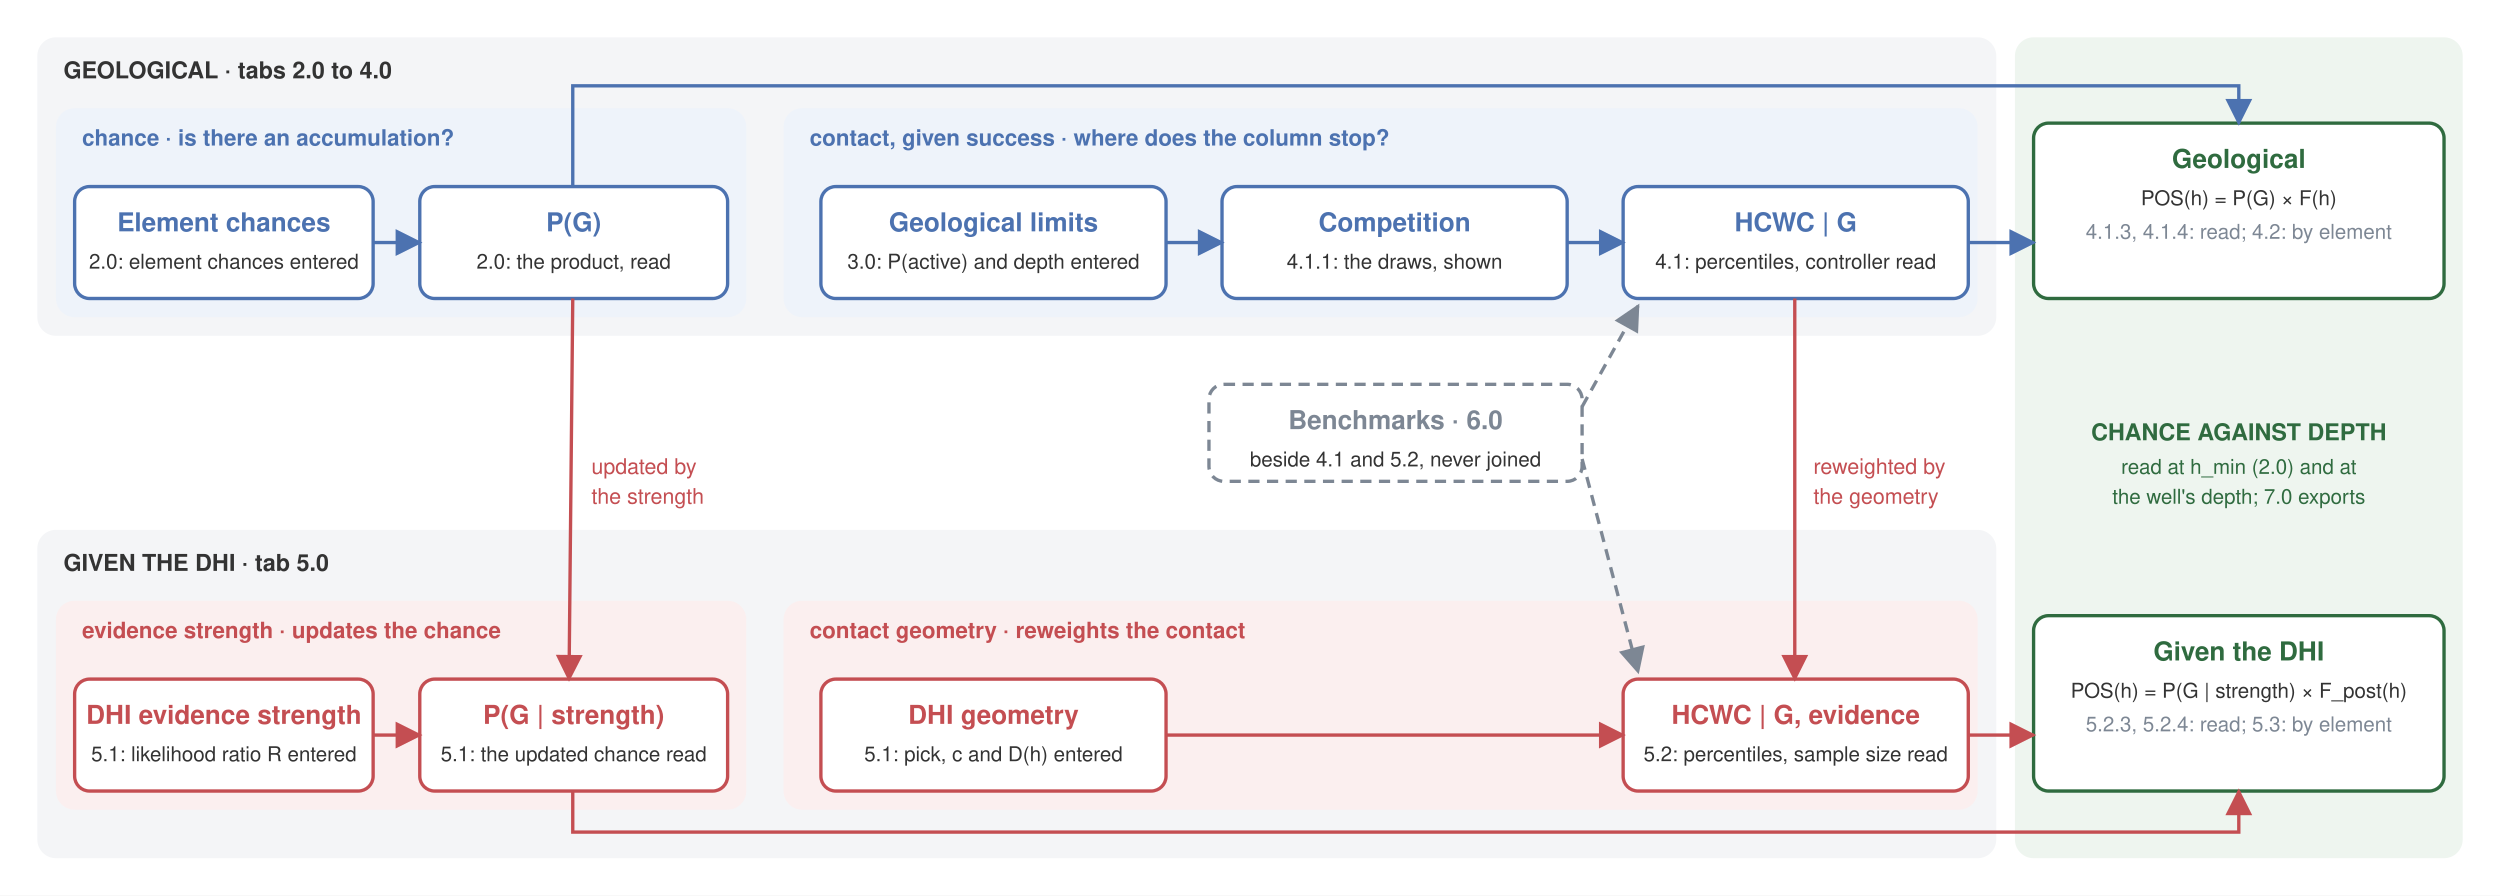
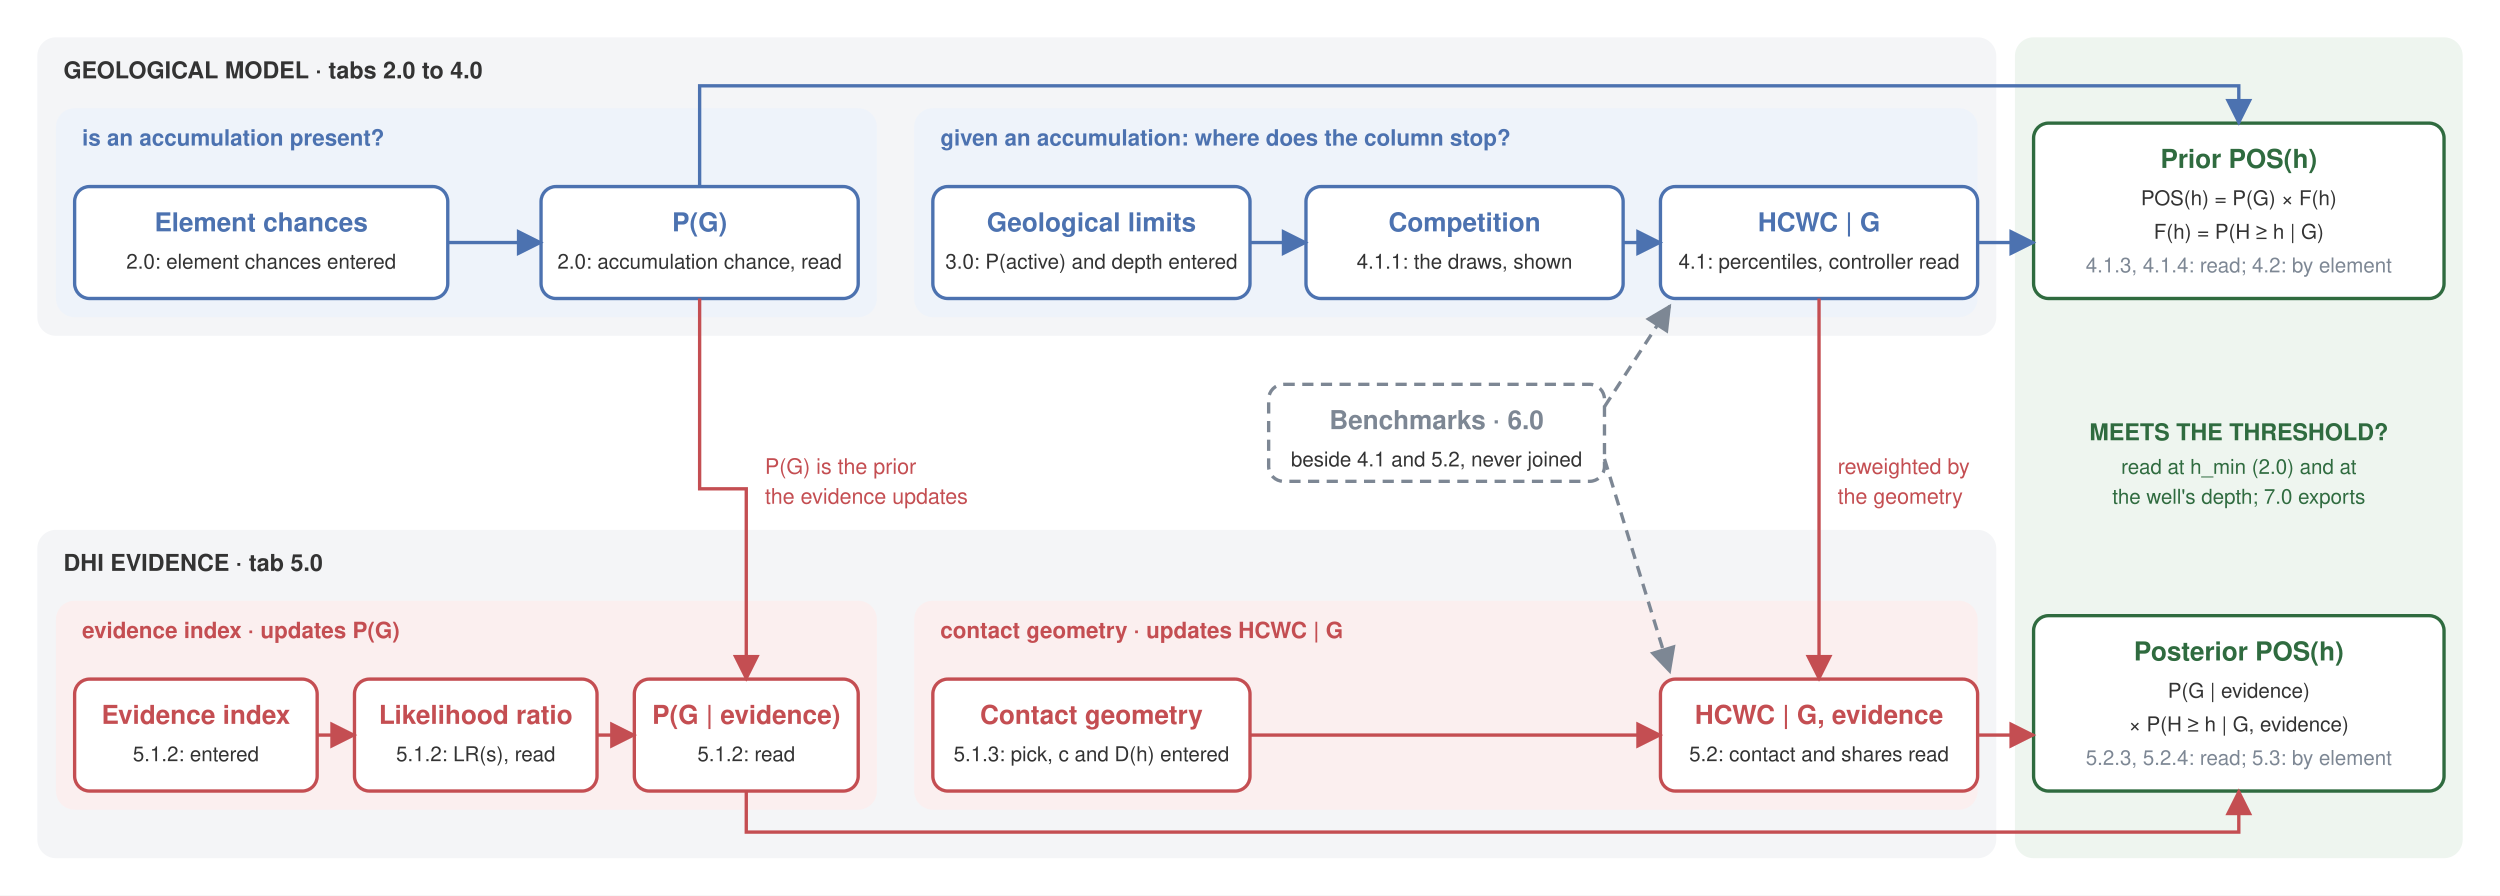
<svg xmlns="http://www.w3.org/2000/svg" viewBox="0 0 1340 480" width="1340" height="480">
  <defs>
    <marker id="arrow-geo" viewBox="0 0 10 10" refX="9" refY="5" markerWidth="8" markerHeight="8" orient="auto-start-reverse">
      <path d="M 0 0 L 10 5 L 0 10 z" fill="#4C72B0" />
    </marker>
    <marker id="arrow-dhi" viewBox="0 0 10 10" refX="9" refY="5" markerWidth="8" markerHeight="8" orient="auto-start-reverse">
      <path d="M 0 0 L 10 5 L 0 10 z" fill="#C44E52" />
    </marker>
    <marker id="arrow-join" viewBox="0 0 10 10" refX="9" refY="5" markerWidth="8" markerHeight="8" orient="auto-start-reverse">
      <path d="M 0 0 L 10 5 L 0 10 z" fill="#2F6B3F" />
    </marker>
    <marker id="arrow-muted" viewBox="0 0 10 10" refX="9" refY="5" markerWidth="8" markerHeight="8" orient="auto-start-reverse">
      <path d="M 0 0 L 10 5 L 0 10 z" fill="#7d8794" />
    </marker>
  </defs>
  <rect width="1340" height="480" fill="white" />
  <rect x="20" y="20" width="1050" height="160" rx="10" ry="10" fill="#F4F5F7" />
-   <text x="34" y="42" text-anchor="start" font-size="12.5" fill="#333333" font-weight="600" font-family="Segoe UI, Helvetica, Arial, sans-serif">GEOLOGICAL  ·  tabs 2.0 to 4.0</text>
-   <rect x="30" y="58" width="370" height="112" rx="10" ry="10" fill="#EEF3FA" stroke="none" />
-   <text x="44" y="78" text-anchor="start" font-size="12" fill="#4C72B0" font-weight="600" font-family="Segoe UI, Helvetica, Arial, sans-serif">chance  ·  is there an accumulation?</text>
-   <rect x="420" y="58" width="640" height="112" rx="10" ry="10" fill="#EEF3FA" stroke="none" />
-   <text x="434" y="78" text-anchor="start" font-size="12" fill="#4C72B0" font-weight="600" font-family="Segoe UI, Helvetica, Arial, sans-serif">contact, given success  ·  where does the column stop?</text>
+   <text x="34" y="42" text-anchor="start" font-size="12.5" fill="#333333" font-weight="600" font-family="Segoe UI, Helvetica, Arial, sans-serif">GEOLOGICAL MODEL  ·  tabs 2.0 to 4.0</text>
+   <rect x="30" y="58" width="440" height="112" rx="10" ry="10" fill="#EEF3FA" stroke="none" />
+   <text x="44" y="78" text-anchor="start" font-size="12" fill="#4C72B0" font-weight="600" font-family="Segoe UI, Helvetica, Arial, sans-serif">is an accumulation present?</text>
+   <rect x="490" y="58" width="570" height="112" rx="10" ry="10" fill="#EEF3FA" stroke="none" />
+   <text x="504" y="78" text-anchor="start" font-size="12" fill="#4C72B0" font-weight="600" font-family="Segoe UI, Helvetica, Arial, sans-serif">given an accumulation: where does the column stop?</text>
  <rect x="20" y="284" width="1050" height="176" rx="10" ry="10" fill="#F4F5F7" />
-   <text x="34" y="306" text-anchor="start" font-size="12.5" fill="#333333" font-weight="600" font-family="Segoe UI, Helvetica, Arial, sans-serif">GIVEN THE DHI  ·  tab 5.0</text>
-   <rect x="30" y="322" width="370" height="112" rx="10" ry="10" fill="#FBEFEF" stroke="none" />
-   <text x="44" y="342" text-anchor="start" font-size="12" fill="#C44E52" font-weight="600" font-family="Segoe UI, Helvetica, Arial, sans-serif">evidence strength  ·  updates the chance</text>
-   <rect x="420" y="322" width="640" height="112" rx="10" ry="10" fill="#FBEFEF" stroke="none" />
-   <text x="434" y="342" text-anchor="start" font-size="12" fill="#C44E52" font-weight="600" font-family="Segoe UI, Helvetica, Arial, sans-serif">contact geometry  ·  reweights the contact</text>
-   <rect x="40" y="100" width="160" height="60" rx="8" ry="8" fill="white" stroke="#4C72B0" stroke-width="1.8" />
-   <text x="120.0" y="124" text-anchor="middle" font-size="14" fill="#4C72B0" font-weight="600" font-family="Segoe UI, Helvetica, Arial, sans-serif">Element chances</text>
-   <text x="120.0" y="144" text-anchor="middle" font-size="11" fill="#333333" font-family="Segoe UI, Helvetica, Arial, sans-serif">2.0: element chances entered</text>
-   <rect x="225" y="100" width="165" height="60" rx="8" ry="8" fill="white" stroke="#4C72B0" stroke-width="1.8" />
-   <text x="307.5" y="124" text-anchor="middle" font-size="14" fill="#4C72B0" font-weight="600" font-family="Segoe UI, Helvetica, Arial, sans-serif">P(G)</text>
-   <text x="307.5" y="144" text-anchor="middle" font-size="11" fill="#333333" font-family="Segoe UI, Helvetica, Arial, sans-serif">2.0: the product, read</text>
-   <line x1="200" y1="130" x2="225" y2="130" stroke="#4C72B0" stroke-width="1.8" marker-end="url(#arrow-geo)" />
-   <rect x="440" y="100" width="185" height="60" rx="8" ry="8" fill="white" stroke="#4C72B0" stroke-width="1.8" />
-   <text x="532.5" y="124" text-anchor="middle" font-size="14" fill="#4C72B0" font-weight="600" font-family="Segoe UI, Helvetica, Arial, sans-serif">Geological limits</text>
-   <text x="532.5" y="144" text-anchor="middle" font-size="11" fill="#333333" font-family="Segoe UI, Helvetica, Arial, sans-serif">3.0: P(active) and depth entered</text>
-   <rect x="655" y="100" width="185" height="60" rx="8" ry="8" fill="white" stroke="#4C72B0" stroke-width="1.8" />
-   <text x="747.5" y="124" text-anchor="middle" font-size="14" fill="#4C72B0" font-weight="600" font-family="Segoe UI, Helvetica, Arial, sans-serif">Competition</text>
-   <text x="747.5" y="144" text-anchor="middle" font-size="11" fill="#333333" font-family="Segoe UI, Helvetica, Arial, sans-serif">4.1.1: the draws, shown</text>
-   <rect x="870" y="100" width="185" height="60" rx="8" ry="8" fill="white" stroke="#4C72B0" stroke-width="1.8" />
-   <text x="962.5" y="124" text-anchor="middle" font-size="14" fill="#4C72B0" font-weight="600" font-family="Segoe UI, Helvetica, Arial, sans-serif">HCWC | G</text>
-   <text x="962.5" y="144" text-anchor="middle" font-size="11" fill="#333333" font-family="Segoe UI, Helvetica, Arial, sans-serif">4.1: percentiles, controller read</text>
-   <line x1="625" y1="130" x2="655" y2="130" stroke="#4C72B0" stroke-width="1.8" marker-end="url(#arrow-geo)" />
-   <line x1="840" y1="130" x2="870" y2="130" stroke="#4C72B0" stroke-width="1.8" marker-end="url(#arrow-geo)" />
-   <rect x="40" y="364" width="160" height="60" rx="8" ry="8" fill="white" stroke="#C44E52" stroke-width="1.8" />
-   <text x="120.0" y="388" text-anchor="middle" font-size="14" fill="#C44E52" font-weight="600" font-family="Segoe UI, Helvetica, Arial, sans-serif">DHI evidence strength</text>
-   <text x="120.0" y="408" text-anchor="middle" font-size="11" fill="#333333" font-family="Segoe UI, Helvetica, Arial, sans-serif">5.1: likelihood ratio R entered</text>
-   <rect x="225" y="364" width="165" height="60" rx="8" ry="8" fill="white" stroke="#C44E52" stroke-width="1.8" />
-   <text x="307.5" y="388" text-anchor="middle" font-size="14" fill="#C44E52" font-weight="600" font-family="Segoe UI, Helvetica, Arial, sans-serif">P(G | strength)</text>
-   <text x="307.5" y="408" text-anchor="middle" font-size="11" fill="#333333" font-family="Segoe UI, Helvetica, Arial, sans-serif">5.1: the updated chance read</text>
-   <line x1="200" y1="394" x2="225" y2="394" stroke="#C44E52" stroke-width="1.8" marker-end="url(#arrow-dhi)" />
-   <rect x="440" y="364" width="185" height="60" rx="8" ry="8" fill="white" stroke="#C44E52" stroke-width="1.8" />
-   <text x="532.5" y="388" text-anchor="middle" font-size="14" fill="#C44E52" font-weight="600" font-family="Segoe UI, Helvetica, Arial, sans-serif">DHI geometry</text>
-   <text x="532.5" y="408" text-anchor="middle" font-size="11" fill="#333333" font-family="Segoe UI, Helvetica, Arial, sans-serif">5.1: pick, c and D(h) entered</text>
-   <rect x="870" y="364" width="185" height="60" rx="8" ry="8" fill="white" stroke="#C44E52" stroke-width="1.8" />
-   <text x="962.5" y="388" text-anchor="middle" font-size="14" fill="#C44E52" font-weight="600" font-family="Segoe UI, Helvetica, Arial, sans-serif">HCWC | G, evidence</text>
-   <text x="962.5" y="408" text-anchor="middle" font-size="11" fill="#333333" font-family="Segoe UI, Helvetica, Arial, sans-serif">5.2: percentiles, sample size read</text>
-   <line x1="625" y1="394" x2="870" y2="394" stroke="#C44E52" stroke-width="1.8" marker-end="url(#arrow-dhi)" />
-   <line x1="307" y1="160" x2="305" y2="364" stroke="#C44E52" stroke-width="1.8" marker-end="url(#arrow-dhi)" />
-   <text x="317" y="254" text-anchor="start" font-size="11.5" fill="#C44E52" font-family="Segoe UI, Helvetica, Arial, sans-serif">updated by</text>
-   <text x="317" y="270" text-anchor="start" font-size="11.5" fill="#C44E52" font-family="Segoe UI, Helvetica, Arial, sans-serif">the strength</text>
-   <line x1="962" y1="160" x2="962" y2="364" stroke="#C44E52" stroke-width="1.8" marker-end="url(#arrow-dhi)" />
-   <text x="972" y="254" text-anchor="start" font-size="11.5" fill="#C44E52" font-family="Segoe UI, Helvetica, Arial, sans-serif">reweighted by</text>
-   <text x="972" y="270" text-anchor="start" font-size="11.5" fill="#C44E52" font-family="Segoe UI, Helvetica, Arial, sans-serif">the geometry</text>
-   <rect x="648" y="206" width="200" height="52" rx="8" ry="8" fill="white" stroke="#7d8794" stroke-width="1.8" stroke-dasharray="6 4" />
-   <text x="748.0" y="230" text-anchor="middle" font-size="14" fill="#7d8794" font-weight="600" font-family="Segoe UI, Helvetica, Arial, sans-serif">Benchmarks  ·  6.0</text>
-   <text x="748.0" y="250" text-anchor="middle" font-size="11" fill="#333333" font-family="Segoe UI, Helvetica, Arial, sans-serif">beside 4.1 and 5.2, never joined</text>
-   <line x1="848" y1="218" x2="878" y2="164" stroke="#7d8794" stroke-width="1.8" stroke-dasharray="6 4" marker-end="url(#arrow-muted)" />
-   <line x1="848" y1="246" x2="878" y2="360" stroke="#7d8794" stroke-width="1.8" stroke-dasharray="6 4" marker-end="url(#arrow-muted)" />
+   <text x="34" y="306" text-anchor="start" font-size="12.5" fill="#333333" font-weight="600" font-family="Segoe UI, Helvetica, Arial, sans-serif">DHI EVIDENCE  ·  tab 5.0</text>
+   <rect x="30" y="322" width="440" height="112" rx="10" ry="10" fill="#FBEFEF" stroke="none" />
+   <text x="44" y="342" text-anchor="start" font-size="12" fill="#C44E52" font-weight="600" font-family="Segoe UI, Helvetica, Arial, sans-serif">evidence index  ·  updates P(G)</text>
+   <rect x="490" y="322" width="570" height="112" rx="10" ry="10" fill="#FBEFEF" stroke="none" />
+   <text x="504" y="342" text-anchor="start" font-size="12" fill="#C44E52" font-weight="600" font-family="Segoe UI, Helvetica, Arial, sans-serif">contact geometry  ·  updates HCWC | G</text>
+   <rect x="40" y="100" width="200" height="60" rx="8" ry="8" fill="white" stroke="#4C72B0" stroke-width="1.8" />
+   <text x="140.0" y="124" text-anchor="middle" font-size="14" fill="#4C72B0" font-weight="600" font-family="Segoe UI, Helvetica, Arial, sans-serif">Element chances</text>
+   <text x="140.0" y="144" text-anchor="middle" font-size="11" fill="#333333" font-family="Segoe UI, Helvetica, Arial, sans-serif">2.0: element chances entered</text>
+   <rect x="290" y="100" width="170" height="60" rx="8" ry="8" fill="white" stroke="#4C72B0" stroke-width="1.8" />
+   <text x="375.0" y="124" text-anchor="middle" font-size="14" fill="#4C72B0" font-weight="600" font-family="Segoe UI, Helvetica, Arial, sans-serif">P(G)</text>
+   <text x="375.0" y="144" text-anchor="middle" font-size="11" fill="#333333" font-family="Segoe UI, Helvetica, Arial, sans-serif">2.0: accumulation chance, read</text>
+   <line x1="240" y1="130" x2="290" y2="130" stroke="#4C72B0" stroke-width="1.8" marker-end="url(#arrow-geo)" />
+   <rect x="500" y="100" width="170" height="60" rx="8" ry="8" fill="white" stroke="#4C72B0" stroke-width="1.8" />
+   <text x="585.0" y="124" text-anchor="middle" font-size="14" fill="#4C72B0" font-weight="600" font-family="Segoe UI, Helvetica, Arial, sans-serif">Geological limits</text>
+   <text x="585.0" y="144" text-anchor="middle" font-size="11" fill="#333333" font-family="Segoe UI, Helvetica, Arial, sans-serif">3.0: P(active) and depth entered</text>
+   <rect x="700" y="100" width="170" height="60" rx="8" ry="8" fill="white" stroke="#4C72B0" stroke-width="1.8" />
+   <text x="785.0" y="124" text-anchor="middle" font-size="14" fill="#4C72B0" font-weight="600" font-family="Segoe UI, Helvetica, Arial, sans-serif">Competition</text>
+   <text x="785.0" y="144" text-anchor="middle" font-size="11" fill="#333333" font-family="Segoe UI, Helvetica, Arial, sans-serif">4.1.1: the draws, shown</text>
+   <rect x="890" y="100" width="170" height="60" rx="8" ry="8" fill="white" stroke="#4C72B0" stroke-width="1.8" />
+   <text x="975.0" y="124" text-anchor="middle" font-size="14" fill="#4C72B0" font-weight="600" font-family="Segoe UI, Helvetica, Arial, sans-serif">HCWC | G</text>
+   <text x="975.0" y="144" text-anchor="middle" font-size="11" fill="#333333" font-family="Segoe UI, Helvetica, Arial, sans-serif">4.1: percentiles, controller read</text>
+   <line x1="670" y1="130" x2="700" y2="130" stroke="#4C72B0" stroke-width="1.8" marker-end="url(#arrow-geo)" />
+   <line x1="870" y1="130" x2="890" y2="130" stroke="#4C72B0" stroke-width="1.8" marker-end="url(#arrow-geo)" />
+   <rect x="40" y="364" width="130" height="60" rx="8" ry="8" fill="white" stroke="#C44E52" stroke-width="1.8" />
+   <text x="105.0" y="388" text-anchor="middle" font-size="14" fill="#C44E52" font-weight="600" font-family="Segoe UI, Helvetica, Arial, sans-serif">Evidence index</text>
+   <text x="105.0" y="408" text-anchor="middle" font-size="11" fill="#333333" font-family="Segoe UI, Helvetica, Arial, sans-serif">5.1.2: entered</text>
+   <rect x="190" y="364" width="130" height="60" rx="8" ry="8" fill="white" stroke="#C44E52" stroke-width="1.8" />
+   <text x="255.0" y="388" text-anchor="middle" font-size="14" fill="#C44E52" font-weight="600" font-family="Segoe UI, Helvetica, Arial, sans-serif">Likelihood ratio</text>
+   <text x="255.0" y="408" text-anchor="middle" font-size="11" fill="#333333" font-family="Segoe UI, Helvetica, Arial, sans-serif">5.1.2: LR(s), read</text>
+   <rect x="340" y="364" width="120" height="60" rx="8" ry="8" fill="white" stroke="#C44E52" stroke-width="1.8" />
+   <text x="400.0" y="388" text-anchor="middle" font-size="14" fill="#C44E52" font-weight="600" font-family="Segoe UI, Helvetica, Arial, sans-serif">P(G | evidence)</text>
+   <text x="400.0" y="408" text-anchor="middle" font-size="11" fill="#333333" font-family="Segoe UI, Helvetica, Arial, sans-serif">5.1.2: read</text>
+   <line x1="170" y1="394" x2="190" y2="394" stroke="#C44E52" stroke-width="1.8" marker-end="url(#arrow-dhi)" />
+   <line x1="320" y1="394" x2="340" y2="394" stroke="#C44E52" stroke-width="1.8" marker-end="url(#arrow-dhi)" />
+   <rect x="500" y="364" width="170" height="60" rx="8" ry="8" fill="white" stroke="#C44E52" stroke-width="1.8" />
+   <text x="585.0" y="388" text-anchor="middle" font-size="14" fill="#C44E52" font-weight="600" font-family="Segoe UI, Helvetica, Arial, sans-serif">Contact geometry</text>
+   <text x="585.0" y="408" text-anchor="middle" font-size="11" fill="#333333" font-family="Segoe UI, Helvetica, Arial, sans-serif">5.1.3: pick, c and D(h) entered</text>
+   <rect x="890" y="364" width="170" height="60" rx="8" ry="8" fill="white" stroke="#C44E52" stroke-width="1.8" />
+   <text x="975.0" y="388" text-anchor="middle" font-size="14" fill="#C44E52" font-weight="600" font-family="Segoe UI, Helvetica, Arial, sans-serif">HCWC | G, evidence</text>
+   <text x="975.0" y="408" text-anchor="middle" font-size="11" fill="#333333" font-family="Segoe UI, Helvetica, Arial, sans-serif">5.2: contact and shares read</text>
+   <line x1="670" y1="394" x2="890" y2="394" stroke="#C44E52" stroke-width="1.8" marker-end="url(#arrow-dhi)" />
+   <path d="M 375 160 L 375 262 L 400 262 L 400 364" fill="none" stroke="#C44E52" stroke-width="1.8" marker-end="url(#arrow-dhi)" />
+   <text x="410" y="254" text-anchor="start" font-size="11.5" fill="#C44E52" font-family="Segoe UI, Helvetica, Arial, sans-serif">P(G) is the prior</text>
+   <text x="410" y="270" text-anchor="start" font-size="11.5" fill="#C44E52" font-family="Segoe UI, Helvetica, Arial, sans-serif">the evidence updates</text>
+   <line x1="975" y1="160" x2="975" y2="364" stroke="#C44E52" stroke-width="1.8" marker-end="url(#arrow-dhi)" />
+   <text x="985" y="254" text-anchor="start" font-size="11.5" fill="#C44E52" font-family="Segoe UI, Helvetica, Arial, sans-serif">reweighted by</text>
+   <text x="985" y="270" text-anchor="start" font-size="11.5" fill="#C44E52" font-family="Segoe UI, Helvetica, Arial, sans-serif">the geometry</text>
+   <rect x="680" y="206" width="180" height="52" rx="8" ry="8" fill="white" stroke="#7d8794" stroke-width="1.8" stroke-dasharray="6 4" />
+   <text x="770.0" y="230" text-anchor="middle" font-size="14" fill="#7d8794" font-weight="600" font-family="Segoe UI, Helvetica, Arial, sans-serif">Benchmarks  ·  6.0</text>
+   <text x="770.0" y="250" text-anchor="middle" font-size="11" fill="#333333" font-family="Segoe UI, Helvetica, Arial, sans-serif">beside 4.1 and 5.2, never joined</text>
+   <line x1="860" y1="218" x2="895" y2="164" stroke="#7d8794" stroke-width="1.8" stroke-dasharray="6 4" marker-end="url(#arrow-muted)" />
+   <line x1="860" y1="246" x2="895" y2="360" stroke="#7d8794" stroke-width="1.8" stroke-dasharray="6 4" marker-end="url(#arrow-muted)" />
  <rect x="1080" y="20" width="240" height="440" rx="10" ry="10" fill="#EEF5EF" stroke="none" />
-   <text x="1200" y="236" text-anchor="middle" font-size="12.5" fill="#2F6B3F" font-weight="600" font-family="Segoe UI, Helvetica, Arial, sans-serif">CHANCE AGAINST DEPTH</text>
+   <text x="1200" y="236" text-anchor="middle" font-size="12.5" fill="#2F6B3F" font-weight="600" font-family="Segoe UI, Helvetica, Arial, sans-serif">MEETS THE THRESHOLD?</text>
  <text x="1200" y="254" text-anchor="middle" font-size="11" fill="#2F6B3F" font-family="Segoe UI, Helvetica, Arial, sans-serif">read at h_min (2.0) and at</text>
  <text x="1200" y="270" text-anchor="middle" font-size="11" fill="#2F6B3F" font-family="Segoe UI, Helvetica, Arial, sans-serif">the well's depth; 7.0 exports</text>
  <rect x="1090" y="66" width="220" height="94" rx="8" ry="8" fill="white" stroke="#2F6B3F" stroke-width="1.8" />
-   <text x="1200.0" y="90" text-anchor="middle" font-size="14" fill="#2F6B3F" font-weight="600" font-family="Segoe UI, Helvetica, Arial, sans-serif">Geological</text>
+   <text x="1200.0" y="90" text-anchor="middle" font-size="14" fill="#2F6B3F" font-weight="600" font-family="Segoe UI, Helvetica, Arial, sans-serif">Prior POS(h)</text>
  <text x="1200.0" y="110" text-anchor="middle" font-size="11" fill="#333333" font-family="Segoe UI, Helvetica, Arial, sans-serif">POS(h) = P(G) × F(h)</text>
-   <text x="1200.0" y="128" text-anchor="middle" font-size="11" fill="#7d8794" font-family="Segoe UI, Helvetica, Arial, sans-serif">4.1.3, 4.1.4: read; 4.2: by element</text>
+   <text x="1200.0" y="128" text-anchor="middle" font-size="11" fill="#333333" font-family="Segoe UI, Helvetica, Arial, sans-serif">F(h) = P(H ≥ h | G)</text>
+   <text x="1200.0" y="146" text-anchor="middle" font-size="11" fill="#7d8794" font-family="Segoe UI, Helvetica, Arial, sans-serif">4.1.3, 4.1.4: read; 4.2: by element</text>
  <rect x="1090" y="330" width="220" height="94" rx="8" ry="8" fill="white" stroke="#2F6B3F" stroke-width="1.8" />
-   <text x="1200.0" y="354" text-anchor="middle" font-size="14" fill="#2F6B3F" font-weight="600" font-family="Segoe UI, Helvetica, Arial, sans-serif">Given the DHI</text>
-   <text x="1200.0" y="374" text-anchor="middle" font-size="11" fill="#333333" font-family="Segoe UI, Helvetica, Arial, sans-serif">POS(h) = P(G | strength) × F_post(h)</text>
-   <text x="1200.0" y="392" text-anchor="middle" font-size="11" fill="#7d8794" font-family="Segoe UI, Helvetica, Arial, sans-serif">5.2.3, 5.2.4: read; 5.3: by element</text>
-   <path d="M 307 100 L 307 46 L 1200 46 L 1200 66" fill="none" stroke="#4C72B0" stroke-width="1.8" marker-end="url(#arrow-geo)" />
-   <line x1="1055" y1="130" x2="1090" y2="130" stroke="#4C72B0" stroke-width="1.8" marker-end="url(#arrow-geo)" />
-   <path d="M 307 424 L 307 446 L 1200 446 L 1200 424" fill="none" stroke="#C44E52" stroke-width="1.8" marker-end="url(#arrow-dhi)" />
-   <line x1="1055" y1="394" x2="1090" y2="394" stroke="#C44E52" stroke-width="1.8" marker-end="url(#arrow-dhi)" />
+   <text x="1200.0" y="354" text-anchor="middle" font-size="14" fill="#2F6B3F" font-weight="600" font-family="Segoe UI, Helvetica, Arial, sans-serif">Posterior POS(h)</text>
+   <text x="1200.0" y="374" text-anchor="middle" font-size="11" fill="#333333" font-family="Segoe UI, Helvetica, Arial, sans-serif">P(G | evidence)</text>
+   <text x="1200.0" y="392" text-anchor="middle" font-size="11" fill="#333333" font-family="Segoe UI, Helvetica, Arial, sans-serif">× P(H ≥ h | G, evidence)</text>
+   <text x="1200.0" y="410" text-anchor="middle" font-size="11" fill="#7d8794" font-family="Segoe UI, Helvetica, Arial, sans-serif">5.2.3, 5.2.4: read; 5.3: by element</text>
+   <path d="M 375 100 L 375 46 L 1200 46 L 1200 66" fill="none" stroke="#4C72B0" stroke-width="1.8" marker-end="url(#arrow-geo)" />
+   <line x1="1060" y1="130" x2="1090" y2="130" stroke="#4C72B0" stroke-width="1.8" marker-end="url(#arrow-geo)" />
+   <path d="M 400 424 L 400 446 L 1200 446 L 1200 424" fill="none" stroke="#C44E52" stroke-width="1.8" marker-end="url(#arrow-dhi)" />
+   <line x1="1060" y1="394" x2="1090" y2="394" stroke="#C44E52" stroke-width="1.8" marker-end="url(#arrow-dhi)" />
</svg>
